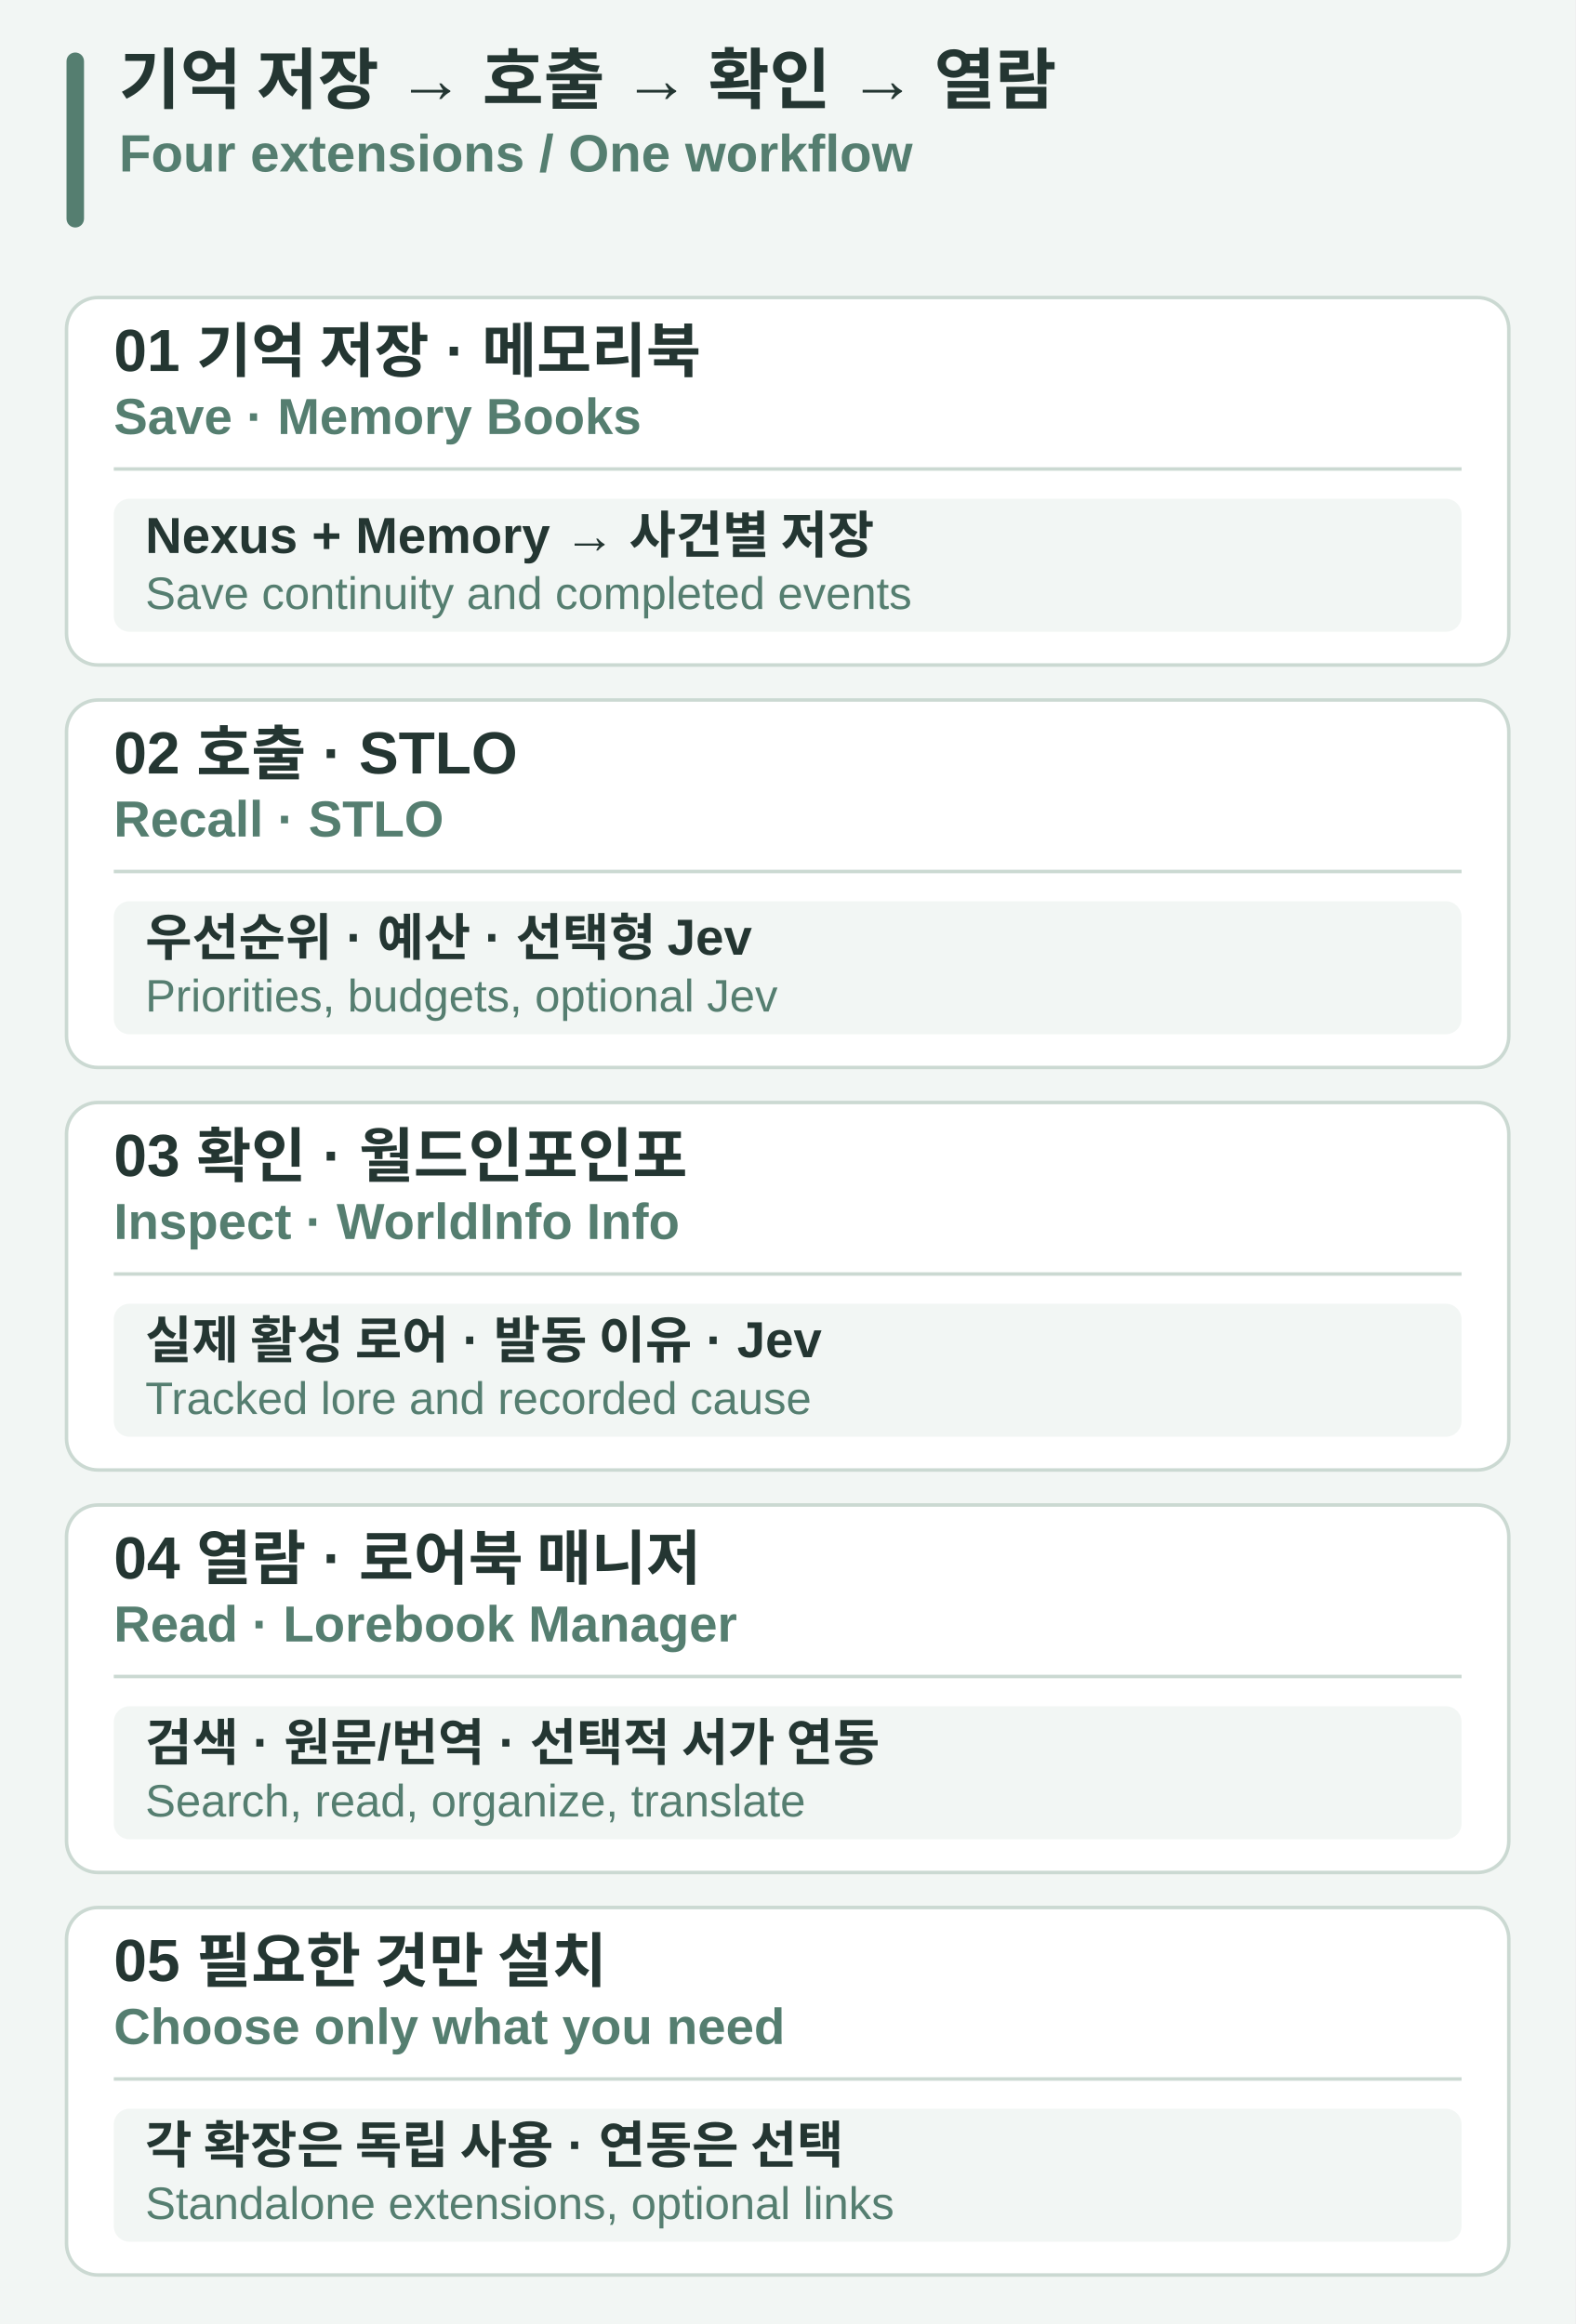
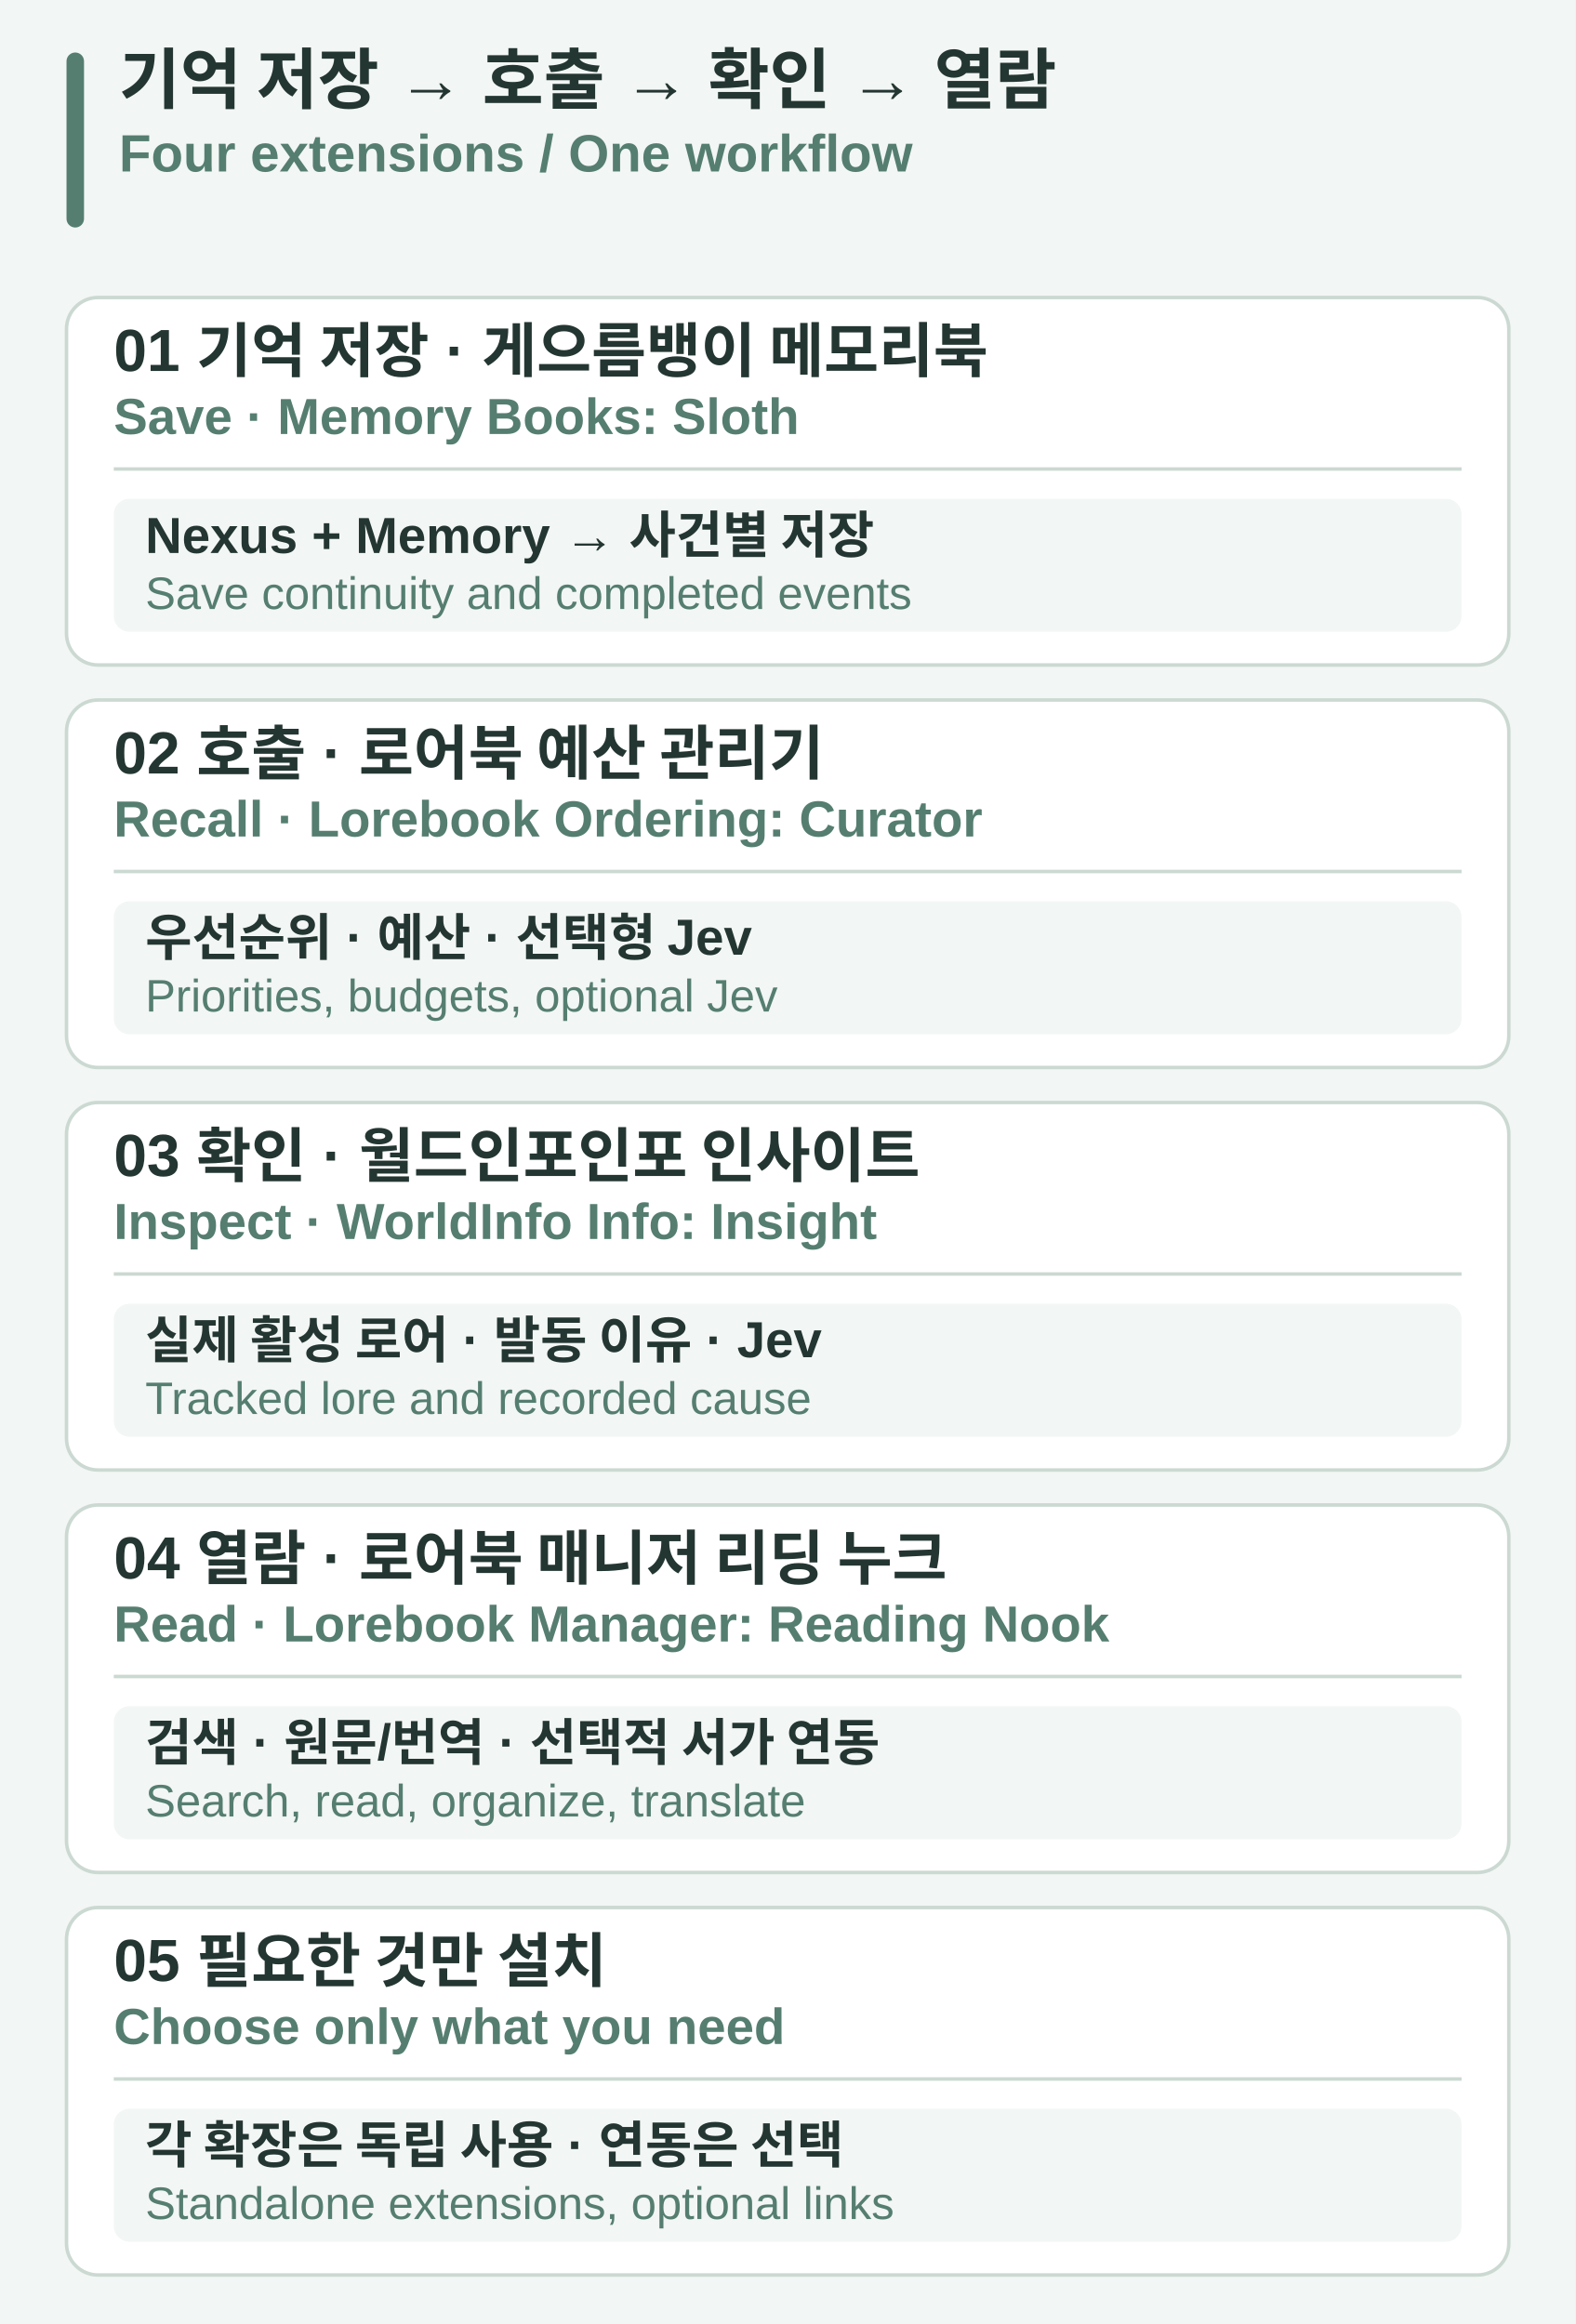
<svg xmlns="http://www.w3.org/2000/svg" width="900" height="1328" viewBox="0 0 900 1328" font-family="Arial,'Noto Sans KR','Apple SD Gothic Neo','Malgun Gothic',sans-serif" role="img" aria-label="Four extensions">
  <rect width="900" height="1328" fill="#f2f6f4" />
  <rect x="38" y="30" width="10" height="100" rx="5" fill="#557e70" stroke="none" stroke-width="2" />
  <text x="68" y="59" font-size="38" fill="#243632" font-weight="600">기억 저장 → 호출 → 확인 → 열람</text>
  <text x="68" y="98" font-size="30" fill="#557e70" font-weight="600">Four extensions / One workflow</text>
  <rect x="38" y="170" width="824" height="210" rx="18" fill="#fff" stroke="#cbd9d2" stroke-width="2" />
-   <text x="65" y="212" font-size="34" fill="#243632" font-weight="600">01  기억 저장 · 메모리북</text>
-   <text x="65" y="248" font-size="29" fill="#557e70" font-weight="600">Save · Memory Books</text>
+   <text x="65" y="212" font-size="34" fill="#243632" font-weight="600">01  기억 저장 · 게으름뱅이 메모리북</text>
+   <text x="65" y="248" font-size="29" fill="#557e70" font-weight="600">Save · Memory Books: Sloth</text>
  <path d="M65 268H835" stroke="#cbd9d2" stroke-width="2" />
  <rect x="65" y="285" width="770" height="76" rx="9" fill="#f2f6f4" stroke="none" stroke-width="2" />
  <text x="83" y="316" font-size="29" fill="#243632" font-weight="600">Nexus + Memory → 사건별 저장</text>
  <text x="83" y="348" font-size="26" fill="#557e70" font-weight="400">Save continuity and completed events</text>
  <rect x="38" y="400" width="824" height="210" rx="18" fill="#fff" stroke="#cbd9d2" stroke-width="2" />
-   <text x="65" y="442" font-size="34" fill="#243632" font-weight="600">02  호출 · STLO</text>
-   <text x="65" y="478" font-size="29" fill="#557e70" font-weight="600">Recall · STLO</text>
+   <text x="65" y="442" font-size="34" fill="#243632" font-weight="600">02  호출 · 로어북 예산 관리기</text>
+   <text x="65" y="478" font-size="29" fill="#557e70" font-weight="600">Recall · Lorebook Ordering: Curator</text>
  <path d="M65 498H835" stroke="#cbd9d2" stroke-width="2" />
  <rect x="65" y="515" width="770" height="76" rx="9" fill="#f2f6f4" stroke="none" stroke-width="2" />
  <text x="83" y="546" font-size="29" fill="#243632" font-weight="600">우선순위 · 예산 · 선택형 Jev</text>
  <text x="83" y="578" font-size="26" fill="#557e70" font-weight="400">Priorities, budgets, optional Jev</text>
  <rect x="38" y="630" width="824" height="210" rx="18" fill="#fff" stroke="#cbd9d2" stroke-width="2" />
-   <text x="65" y="672" font-size="34" fill="#243632" font-weight="600">03  확인 · 월드인포인포</text>
-   <text x="65" y="708" font-size="29" fill="#557e70" font-weight="600">Inspect · WorldInfo Info</text>
+   <text x="65" y="672" font-size="34" fill="#243632" font-weight="600">03  확인 · 월드인포인포 인사이트</text>
+   <text x="65" y="708" font-size="29" fill="#557e70" font-weight="600">Inspect · WorldInfo Info: Insight</text>
  <path d="M65 728H835" stroke="#cbd9d2" stroke-width="2" />
  <rect x="65" y="745" width="770" height="76" rx="9" fill="#f2f6f4" stroke="none" stroke-width="2" />
  <text x="83" y="776" font-size="29" fill="#243632" font-weight="600">실제 활성 로어 · 발동 이유 · Jev</text>
  <text x="83" y="808" font-size="26" fill="#557e70" font-weight="400">Tracked lore and recorded cause</text>
  <rect x="38" y="860" width="824" height="210" rx="18" fill="#fff" stroke="#cbd9d2" stroke-width="2" />
-   <text x="65" y="902" font-size="34" fill="#243632" font-weight="600">04  열람 · 로어북 매니저</text>
-   <text x="65" y="938" font-size="29" fill="#557e70" font-weight="600">Read · Lorebook Manager</text>
+   <text x="65" y="902" font-size="34" fill="#243632" font-weight="600">04  열람 · 로어북 매니저 리딩 누크</text>
+   <text x="65" y="938" font-size="29" fill="#557e70" font-weight="600">Read · Lorebook Manager: Reading Nook</text>
  <path d="M65 958H835" stroke="#cbd9d2" stroke-width="2" />
  <rect x="65" y="975" width="770" height="76" rx="9" fill="#f2f6f4" stroke="none" stroke-width="2" />
  <text x="83" y="1006" font-size="29" fill="#243632" font-weight="600">검색 · 원문/번역 · 선택적 서가 연동</text>
  <text x="83" y="1038" font-size="26" fill="#557e70" font-weight="400">Search, read, organize, translate</text>
  <rect x="38" y="1090" width="824" height="210" rx="18" fill="#fff" stroke="#cbd9d2" stroke-width="2" />
  <text x="65" y="1132" font-size="34" fill="#243632" font-weight="600">05  필요한 것만 설치</text>
  <text x="65" y="1168" font-size="29" fill="#557e70" font-weight="600">Choose only what you need</text>
  <path d="M65 1188H835" stroke="#cbd9d2" stroke-width="2" />
  <rect x="65" y="1205" width="770" height="76" rx="9" fill="#f2f6f4" stroke="none" stroke-width="2" />
  <text x="83" y="1236" font-size="29" fill="#243632" font-weight="600">각 확장은 독립 사용 · 연동은 선택</text>
  <text x="83" y="1268" font-size="26" fill="#557e70" font-weight="400">Standalone extensions, optional links</text>
</svg>
